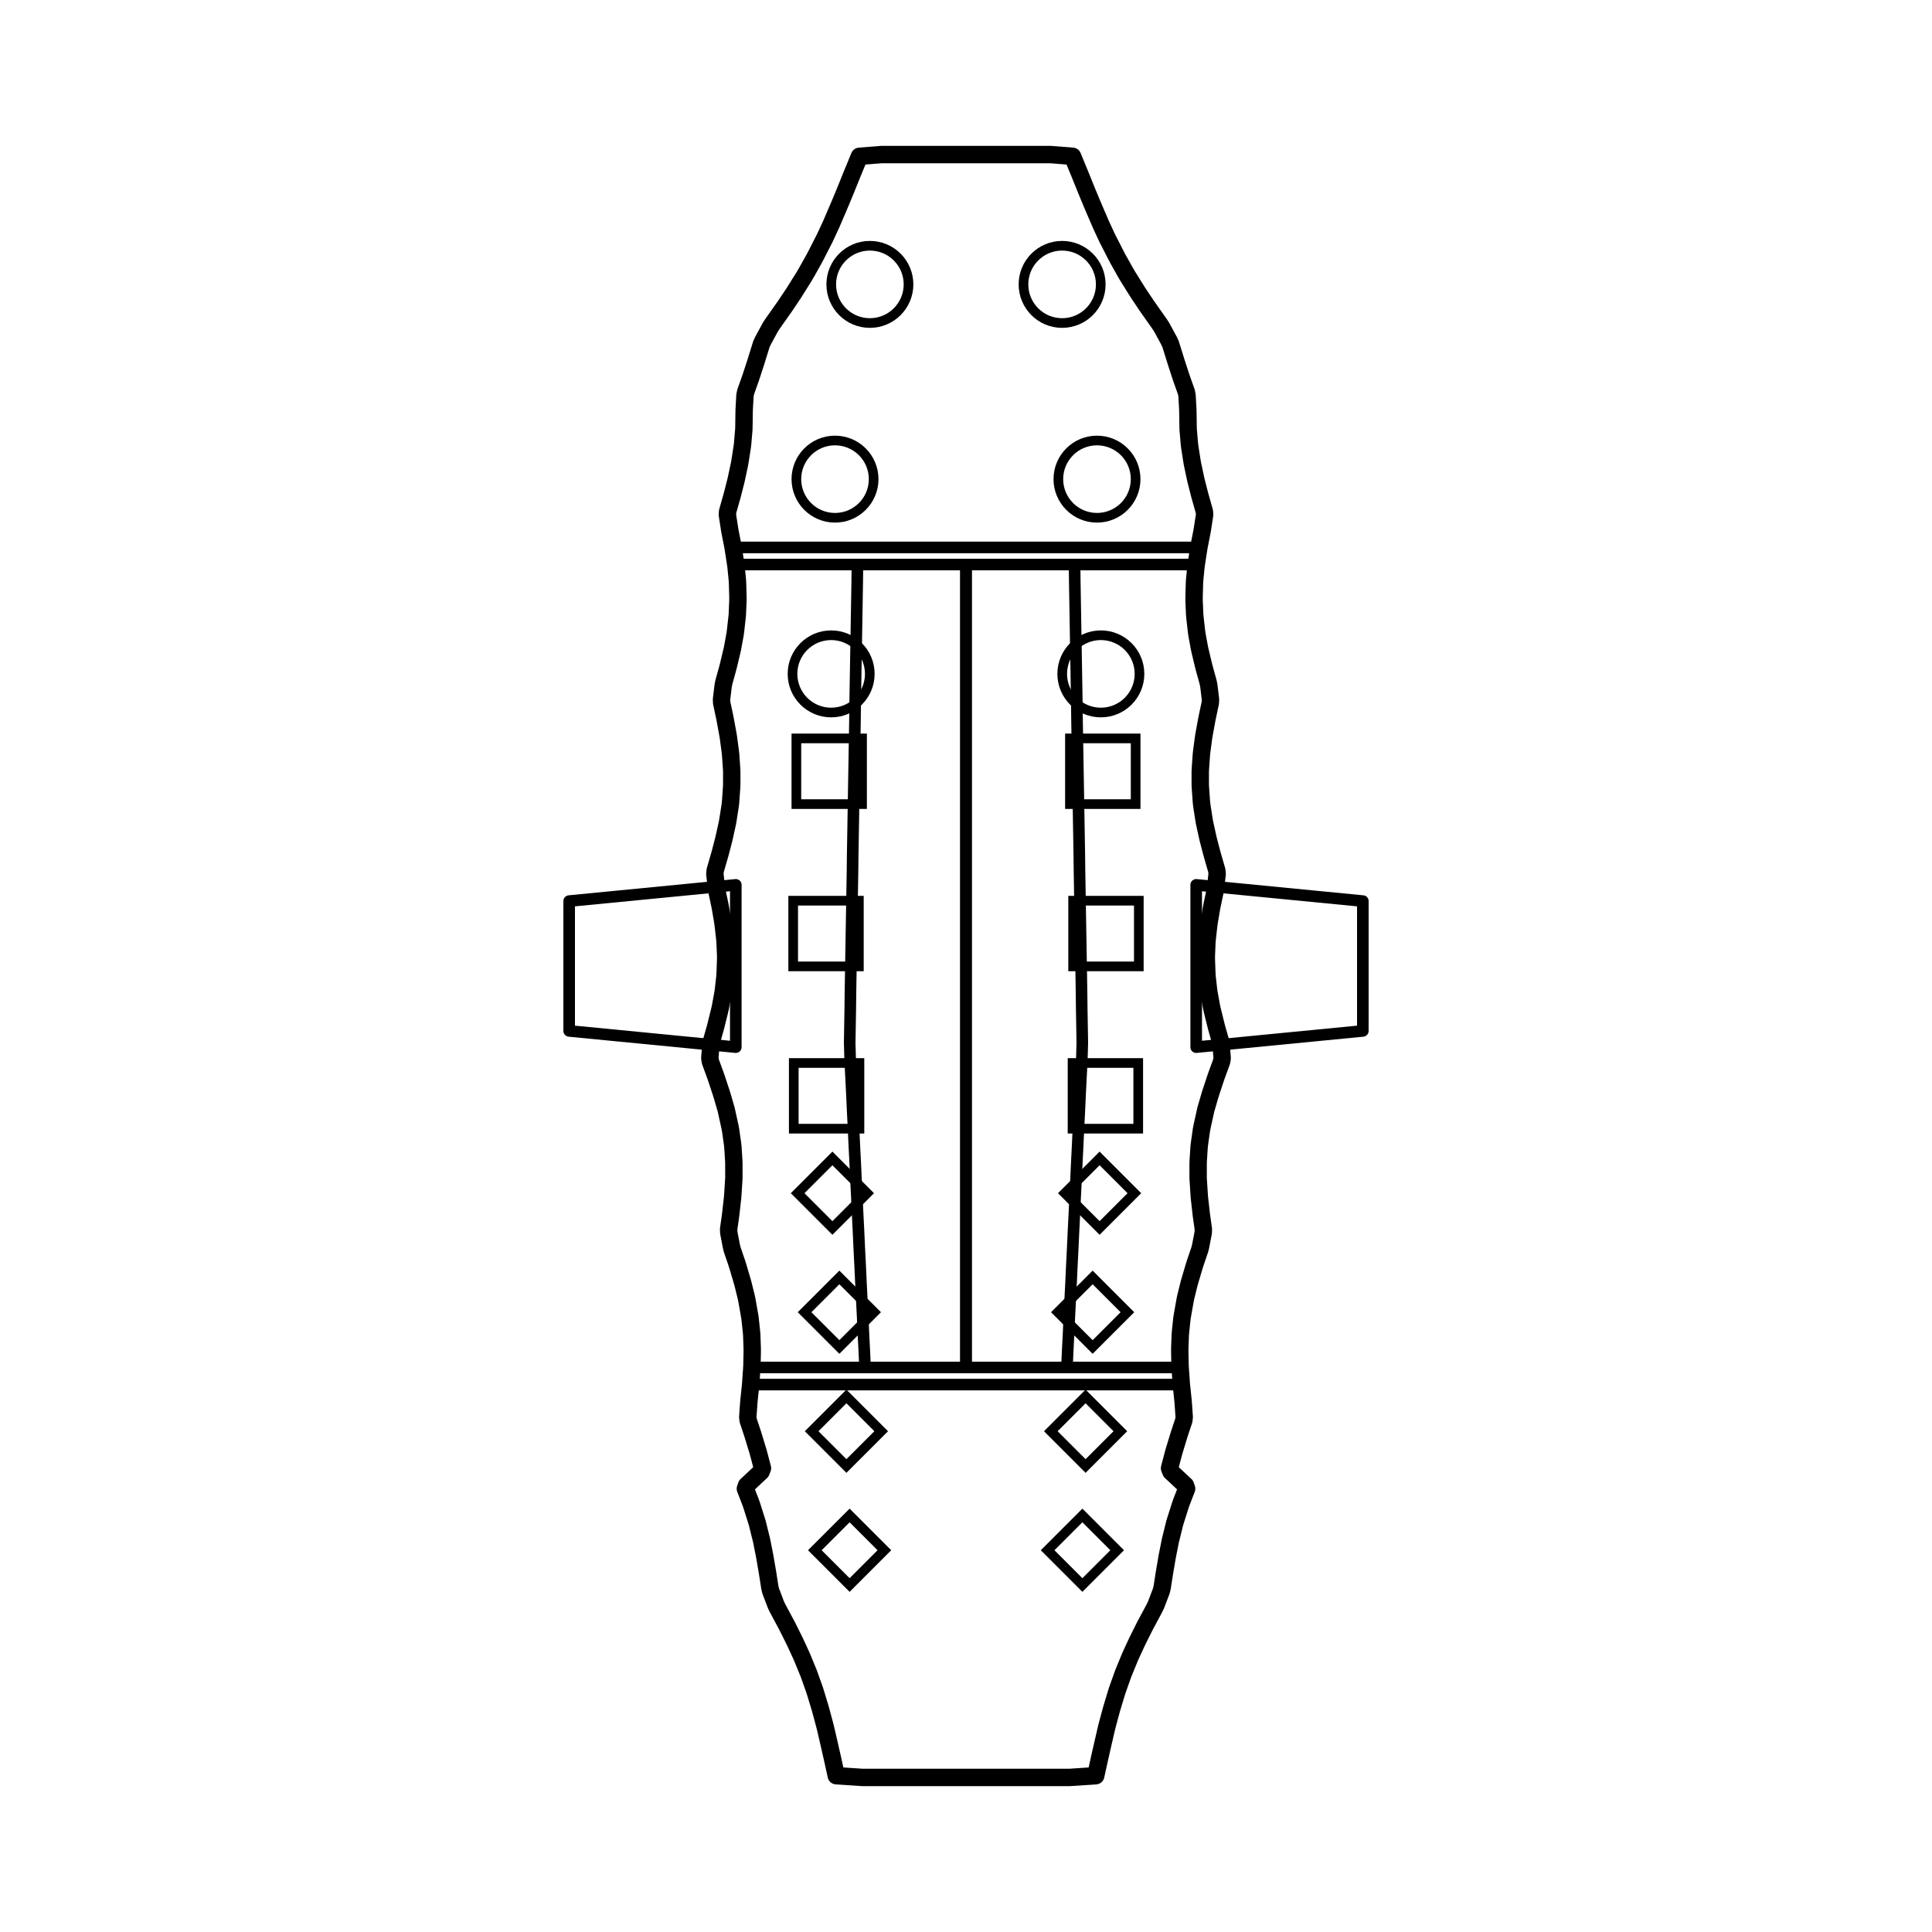
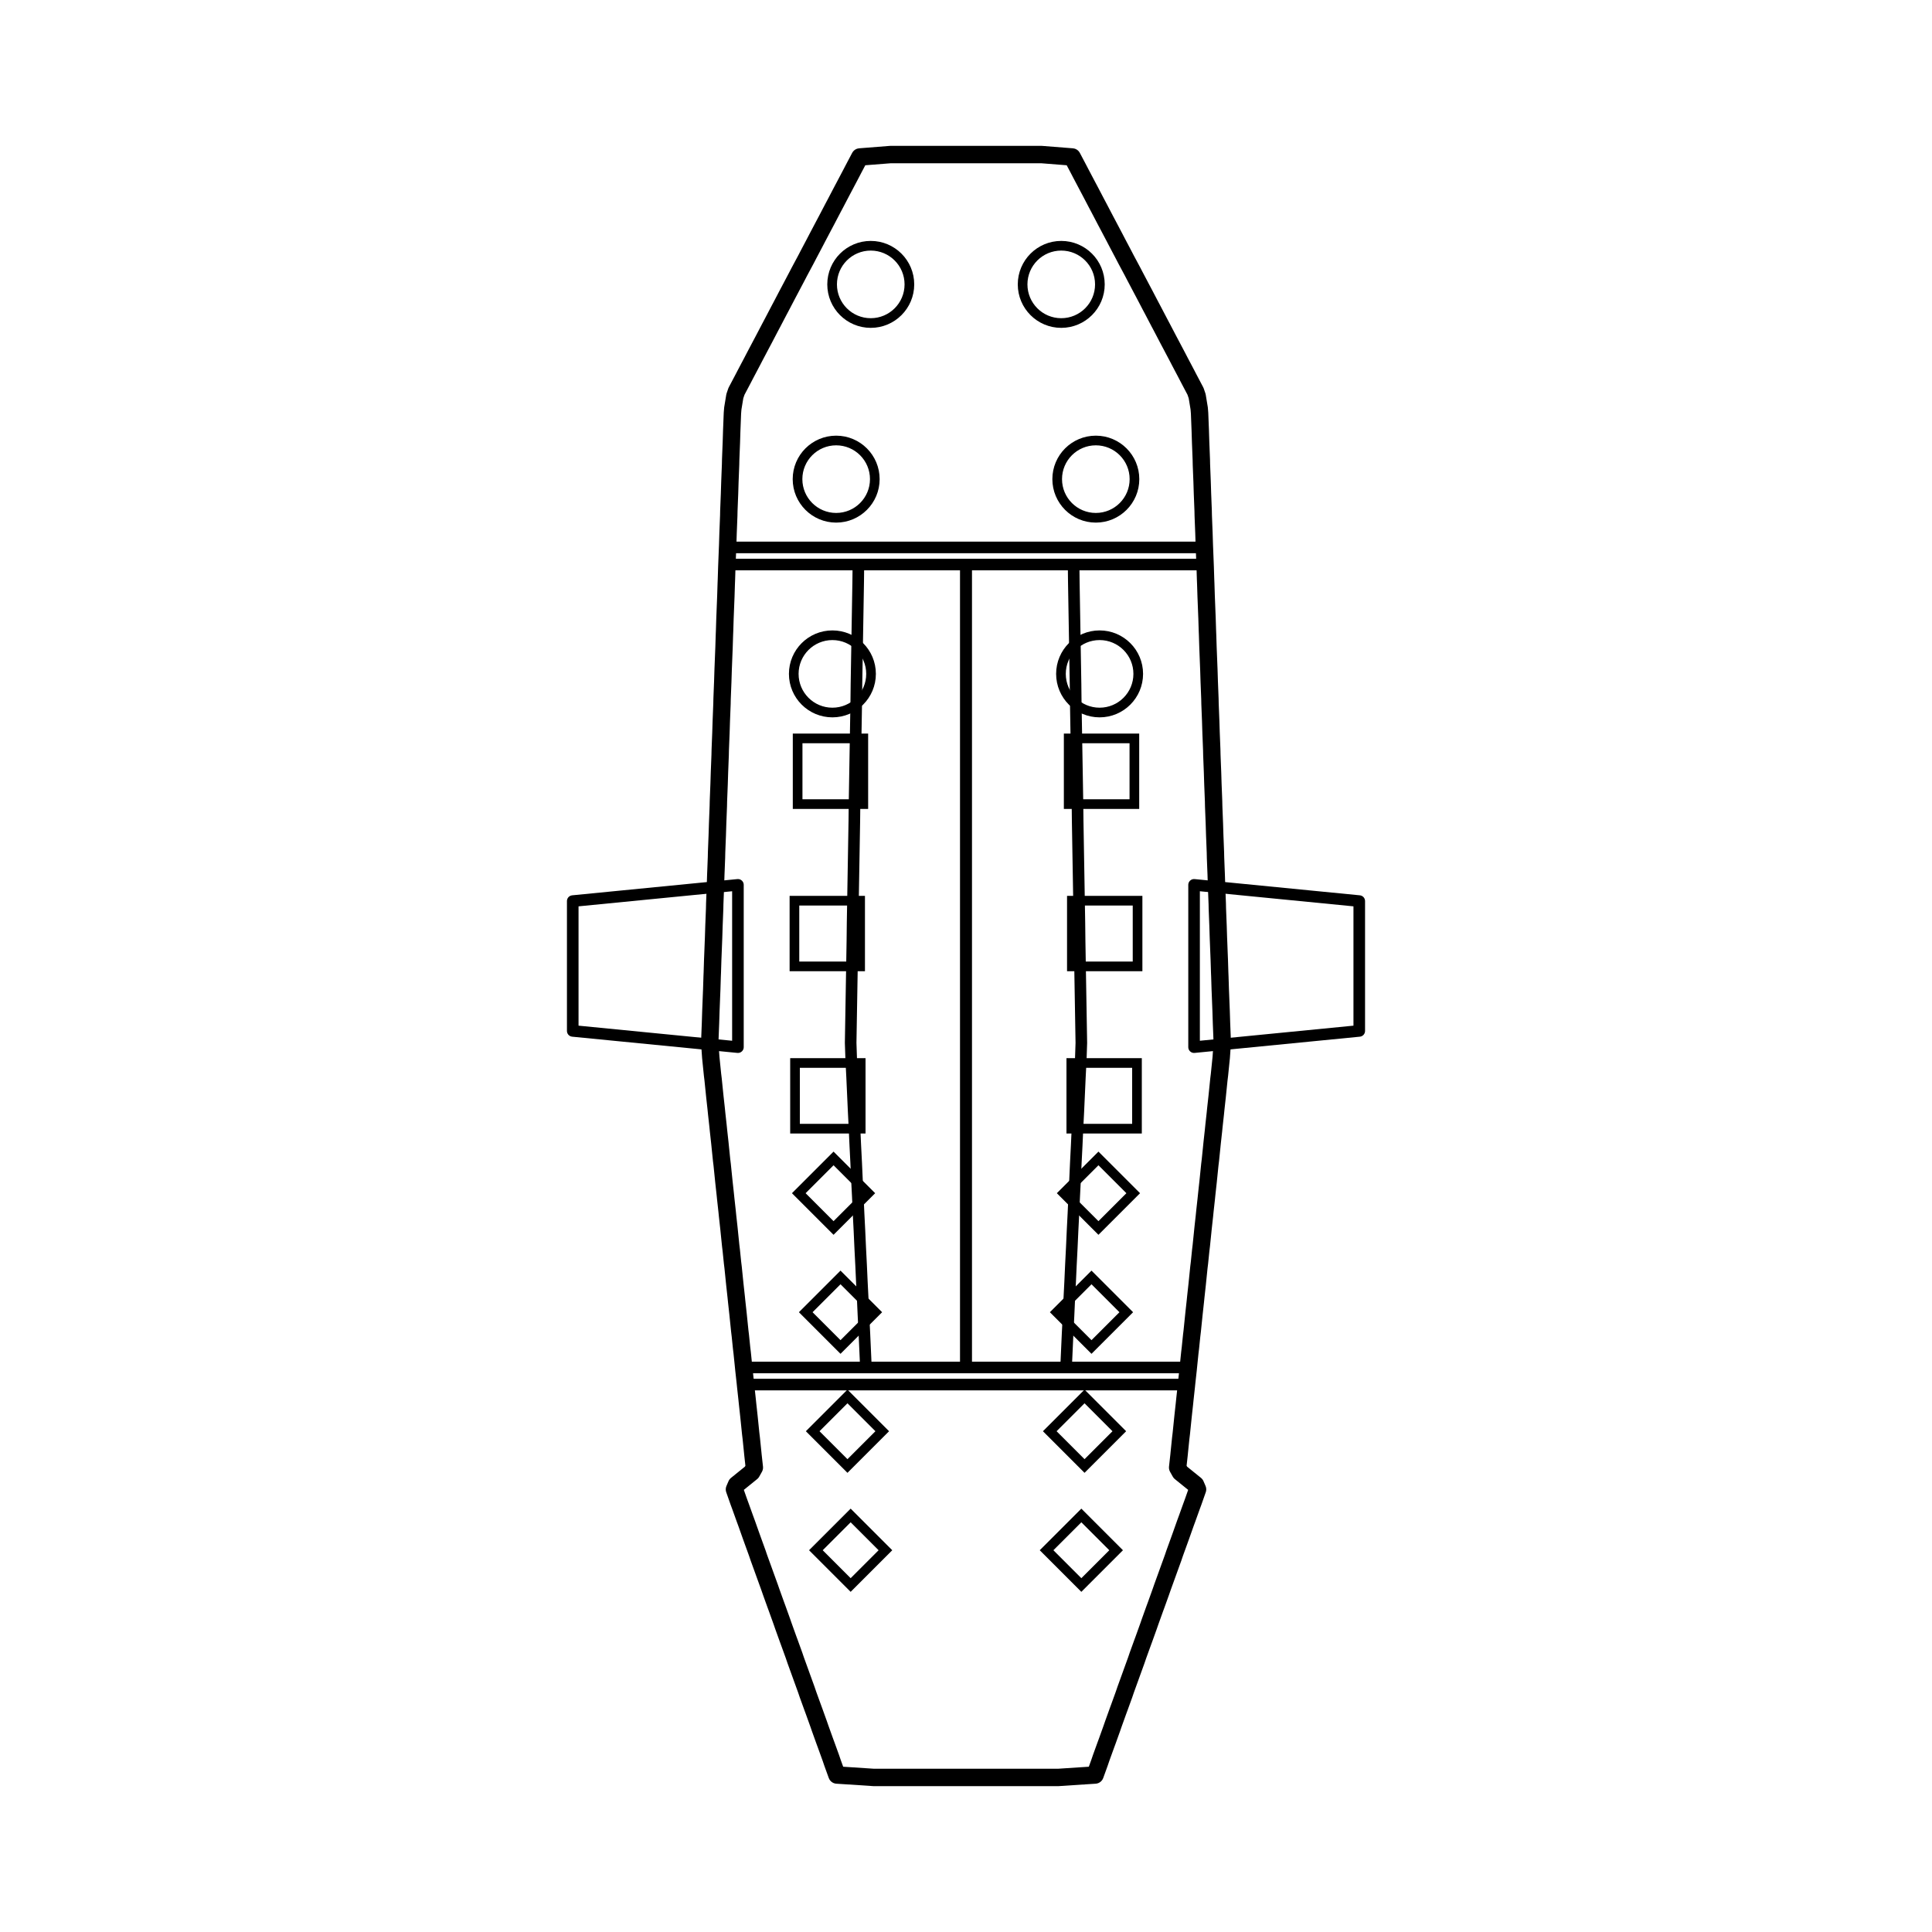
<svg xmlns="http://www.w3.org/2000/svg" class="ship-glyph" viewBox="0 0 200 200" role="img">
  <g id="hull" fill="none" stroke="currentColor" stroke-width="1.2" stroke-linejoin="round">
-     <path id="region-bow" class="glyph-region" d="M110.95 16.00 L111.68 17.77 L112.40 19.54 L113.13 21.31 L113.89 23.07 L114.72 24.84 L115.62 26.61 L116.61 28.38 L117.71 30.15 L118.89 31.92 L120.15 33.68 L121.12 35.45 L121.67 37.22 L122.24 38.99 L122.87 40.76 L122.97 42.53 L122.99 44.29 L123.14 46.06 L123.40 47.83 L123.78 49.60 L124.23 51.37 L124.73 53.14 L124.45 54.91 L124.11 56.67 L75.89 56.67 L75.55 54.91 L75.27 53.14 L75.77 51.37 L76.22 49.60 L76.60 47.83 L76.86 46.06 L77.01 44.29 L77.03 42.53 L77.13 40.76 L77.76 38.99 L78.33 37.22 L78.88 35.45 L79.85 33.68 L81.11 31.92 L82.29 30.15 L83.39 28.38 L84.38 26.61 L85.28 24.84 L86.11 23.07 L86.87 21.31 L87.60 19.54 L88.32 17.77 L89.05 16.00Z" />
-     <path id="region-port" class="glyph-region" d="M76.17 58.44 L76.34 60.21 L76.40 61.98 L76.33 63.75 L76.12 65.52 L75.79 67.28 L75.37 69.05 L74.89 70.82 L74.67 72.59 L75.05 74.36 L75.38 76.13 L75.62 77.89 L75.75 79.66 L75.75 81.43 L75.61 83.20 L75.35 84.97 L74.97 86.74 L74.50 88.51 L73.98 90.27 L74.18 92.04 L74.55 93.81 L74.85 95.58 L75.05 97.35 L75.13 99.12 L75.07 100.88 L74.87 102.65 L74.54 104.42 L74.11 106.19 L73.61 107.96 L73.47 109.73 L74.12 111.49 L74.71 113.26 L75.22 115.03 L75.60 116.80 L75.86 118.57 L75.97 120.34 L75.97 122.11 L75.85 123.87 L75.65 125.64 L75.41 127.41 L75.74 129.18 L76.34 130.95 L76.87 132.72 L77.30 134.48 L77.62 136.25 L77.81 138.02 L77.88 139.79 L77.84 141.56 L100.00 141.56 L100.00 58.44Z" />
-     <path id="region-star" class="glyph-region" d="M123.83 58.44 L123.66 60.21 L123.60 61.98 L123.67 63.75 L123.88 65.52 L124.21 67.28 L124.63 69.05 L125.11 70.82 L125.33 72.59 L124.95 74.36 L124.62 76.13 L124.38 77.89 L124.25 79.66 L124.25 81.43 L124.39 83.20 L124.65 84.97 L125.03 86.74 L125.50 88.51 L126.02 90.27 L125.82 92.04 L125.45 93.81 L125.15 95.58 L124.95 97.35 L124.87 99.12 L124.93 100.88 L125.13 102.65 L125.46 104.42 L125.89 106.19 L126.39 107.96 L126.53 109.73 L125.88 111.49 L125.29 113.26 L124.78 115.03 L124.40 116.80 L124.14 118.57 L124.03 120.34 L124.03 122.11 L124.15 123.87 L124.35 125.64 L124.59 127.41 L124.26 129.18 L123.66 130.95 L123.13 132.72 L122.70 134.48 L122.38 136.25 L122.19 138.02 L122.12 139.79 L122.16 141.56 L100.00 141.56 L100.00 58.44Z" />
-     <path id="region-stern" class="glyph-region" d="M122.29 143.33 L122.48 145.09 L122.60 146.86 L122.02 148.63 L121.48 150.40 L121.02 152.17 L122.91 153.94 L122.22 155.71 L121.66 157.47 L121.21 159.24 L120.85 161.01 L120.55 162.78 L120.27 164.55 L119.60 166.32 L118.64 168.08 L117.75 169.85 L116.94 171.62 L116.22 173.39 L115.60 175.16 L115.06 176.93 L114.59 178.69 L114.18 180.46 L113.78 182.23 L113.39 184.00 L86.61 184.00 L86.22 182.23 L85.82 180.46 L85.41 178.69 L84.94 176.93 L84.40 175.16 L83.78 173.39 L83.06 171.62 L82.25 169.85 L81.36 168.08 L80.40 166.32 L79.73 164.55 L79.45 162.78 L79.15 161.01 L78.79 159.24 L78.34 157.47 L77.78 155.71 L77.09 153.94 L78.98 152.17 L78.52 150.40 L77.98 148.63 L77.40 146.86 L77.52 145.09 L77.71 143.33Z" />
-     <path id="region-core" class="glyph-region" d="M111.24 58.44 L111.26 60.21 L111.29 61.98 L111.32 63.75 L111.35 65.52 L111.38 67.28 L111.41 69.05 L111.44 70.82 L111.47 72.59 L111.49 74.36 L111.52 76.13 L111.55 77.89 L111.58 79.66 L111.61 81.43 L111.64 83.20 L111.67 84.97 L111.70 86.74 L111.73 88.51 L111.75 90.27 L111.78 92.04 L111.81 93.81 L111.84 95.58 L111.87 97.35 L111.90 99.12 L111.93 100.88 L111.96 102.65 L111.98 104.42 L112.01 106.19 L112.04 107.96 L111.99 109.73 L111.90 111.49 L111.81 113.26 L111.73 115.03 L111.64 116.80 L111.56 118.57 L111.47 120.34 L111.39 122.11 L111.30 123.87 L111.22 125.64 L111.13 127.41 L111.05 129.18 L110.96 130.95 L110.88 132.72 L110.79 134.48 L110.70 136.25 L110.62 138.02 L110.53 139.79 L110.45 141.56 L89.55 141.56 L89.47 139.79 L89.38 138.02 L89.30 136.25 L89.21 134.48 L89.12 132.72 L89.04 130.95 L88.95 129.18 L88.87 127.41 L88.78 125.64 L88.70 123.87 L88.61 122.11 L88.53 120.34 L88.44 118.57 L88.36 116.80 L88.27 115.03 L88.19 113.26 L88.10 111.49 L88.01 109.73 L87.96 107.96 L87.99 106.19 L88.02 104.42 L88.04 102.65 L88.07 100.88 L88.10 99.12 L88.13 97.35 L88.16 95.58 L88.19 93.81 L88.22 92.04 L88.25 90.27 L88.27 88.51 L88.30 86.74 L88.33 84.97 L88.36 83.20 L88.39 81.43 L88.42 79.66 L88.45 77.89 L88.48 76.13 L88.51 74.36 L88.53 72.59 L88.56 70.82 L88.59 69.05 L88.62 67.28 L88.65 65.52 L88.68 63.75 L88.71 61.98 L88.74 60.21 L88.76 58.44Z" />
-     <path id="region-outline" class="glyph-outline" stroke-width="1.8" d="M108.76 16.00 L111.03 16.18 L111.61 17.59 L111.76 17.95 L112.33 19.36 L112.47 19.71 L113.06 21.13 L113.21 21.48 L113.82 22.90 L113.97 23.25 L114.63 24.67 L114.81 25.02 L115.53 26.43 L115.72 26.79 L116.51 28.20 L116.72 28.56 L117.60 29.97 L117.82 30.32 L118.77 31.74 L119.02 32.09 L120.02 33.51 L120.25 33.86 L121.02 35.28 L121.18 35.63 L121.62 37.04 L121.73 37.40 L122.19 38.81 L122.31 39.17 L122.81 40.58 L122.88 40.93 L122.96 42.35 L122.97 42.70 L122.99 44.12 L123.00 44.47 L123.12 45.89 L123.16 46.24 L123.38 47.65 L123.44 48.01 L123.74 49.42 L123.82 49.78 L124.18 51.19 L124.28 51.55 L124.68 52.96 L124.70 53.31 L124.48 54.73 L124.42 55.08 L124.14 56.50 L124.08 56.85 L123.86 58.27 L123.81 58.62 L123.67 60.03 L123.65 60.39 L123.61 61.80 L123.61 62.16 L123.67 63.57 L123.70 63.92 L123.86 65.34 L123.91 65.69 L124.17 67.11 L124.25 67.46 L124.59 68.88 L124.68 69.23 L125.07 70.64 L125.14 71.00 L125.31 72.41 L125.29 72.77 L124.99 74.18 L124.92 74.53 L124.66 75.95 L124.60 76.30 L124.41 77.72 L124.37 78.07 L124.27 79.49 L124.25 79.84 L124.25 81.25 L124.27 81.61 L124.37 83.02 L124.41 83.38 L124.63 84.79 L124.69 85.15 L125.00 86.56 L125.08 86.91 L125.45 88.33 L125.55 88.68 L125.96 90.10 L126.00 90.45 L125.84 91.87 L125.79 92.22 L125.49 93.63 L125.42 93.99 L125.18 95.40 L125.13 95.76 L124.97 97.17 L124.94 97.52 L124.88 98.94 L124.88 99.29 L124.93 100.71 L124.95 101.06 L125.11 102.48 L125.16 102.83 L125.42 104.24 L125.50 104.60 L125.85 106.01 L125.94 106.37 L126.34 107.78 L126.41 108.13 L126.52 109.55 L126.46 109.90 L125.94 111.32 L125.82 111.67 L125.35 113.09 L125.24 113.44 L124.83 114.85 L124.75 115.21 L124.44 116.62 L124.37 116.98 L124.17 118.39 L124.13 118.75 L124.04 120.16 L124.03 120.51 L124.03 121.93 L124.05 122.28 L124.14 123.70 L124.17 124.05 L124.33 125.47 L124.37 125.82 L124.57 127.23 L124.56 127.59 L124.29 129.00 L124.20 129.36 L123.72 130.77 L123.61 131.12 L123.19 132.54 L123.09 132.89 L122.74 134.31 L122.67 134.66 L122.42 136.08 L122.36 136.43 L122.21 137.84 L122.18 138.20 L122.13 139.61 L122.13 139.97 L122.16 141.38 L122.18 141.73 L122.28 143.15 L122.31 143.50 L122.46 144.92 L122.49 145.27 L122.59 146.69 L122.55 147.04 L122.08 148.45 L121.97 148.81 L121.54 150.22 L121.44 150.58 L121.07 151.99 L121.21 152.35 L122.72 153.76 L122.84 154.11 L122.29 155.53 L122.17 155.88 L121.72 157.30 L121.61 157.65 L121.26 159.07 L121.17 159.42 L120.89 160.83 L120.82 161.19 L120.58 162.60 L120.52 162.96 L120.30 164.37 L120.21 164.72 L119.67 166.14 L119.50 166.49 L118.74 167.91 L118.55 168.26 L117.84 169.68 L117.67 170.03 L117.02 171.44 L116.87 171.80 L116.29 173.21 L116.16 173.57 L115.66 174.98 L115.55 175.33 L115.12 176.75 L115.02 177.10 L114.64 178.52 L114.55 178.87 L114.22 180.29 L114.14 180.64 L113.82 182.05 L113.74 182.41 L113.43 183.82 L110.71 184.00 L89.29 184.00 L86.57 183.82 L86.26 182.41 L86.18 182.05 L85.86 180.64 L85.78 180.29 L85.45 178.87 L85.36 178.52 L84.98 177.10 L84.88 176.75 L84.45 175.33 L84.34 174.98 L83.84 173.57 L83.71 173.21 L83.13 171.80 L82.98 171.44 L82.33 170.03 L82.16 169.68 L81.45 168.26 L81.26 167.91 L80.50 166.49 L80.33 166.14 L79.79 164.72 L79.70 164.37 L79.48 162.96 L79.42 162.60 L79.18 161.19 L79.11 160.83 L78.83 159.42 L78.74 159.07 L78.39 157.65 L78.28 157.30 L77.83 155.88 L77.71 155.53 L77.16 154.11 L77.28 153.76 L78.79 152.35 L78.93 151.99 L78.56 150.58 L78.46 150.22 L78.03 148.81 L77.92 148.45 L77.45 147.04 L77.41 146.69 L77.51 145.27 L77.54 144.92 L77.69 143.50 L77.72 143.15 L77.82 141.73 L77.84 141.38 L77.87 139.97 L77.87 139.61 L77.82 138.20 L77.79 137.84 L77.64 136.43 L77.58 136.08 L77.33 134.66 L77.26 134.31 L76.91 132.89 L76.81 132.54 L76.39 131.12 L76.28 130.77 L75.80 129.36 L75.71 129.00 L75.44 127.59 L75.43 127.23 L75.63 125.82 L75.67 125.47 L75.83 124.05 L75.86 123.70 L75.95 122.28 L75.97 121.93 L75.97 120.51 L75.96 120.16 L75.87 118.75 L75.83 118.39 L75.63 116.98 L75.56 116.62 L75.25 115.21 L75.17 114.85 L74.76 113.44 L74.65 113.09 L74.18 111.67 L74.06 111.32 L73.54 109.90 L73.48 109.55 L73.59 108.13 L73.66 107.78 L74.06 106.37 L74.15 106.01 L74.50 104.60 L74.58 104.24 L74.84 102.83 L74.89 102.48 L75.05 101.06 L75.07 100.71 L75.12 99.29 L75.12 98.94 L75.06 97.52 L75.03 97.17 L74.87 95.76 L74.82 95.40 L74.58 93.99 L74.51 93.63 L74.21 92.22 L74.16 91.87 L74.00 90.45 L74.04 90.10 L74.45 88.68 L74.55 88.33 L74.92 86.91 L75.00 86.56 L75.31 85.15 L75.37 84.79 L75.59 83.38 L75.63 83.02 L75.73 81.61 L75.75 81.25 L75.75 79.84 L75.73 79.49 L75.63 78.07 L75.59 77.72 L75.40 76.30 L75.34 75.95 L75.08 74.53 L75.01 74.18 L74.71 72.77 L74.69 72.41 L74.86 71.00 L74.93 70.64 L75.32 69.23 L75.41 68.88 L75.75 67.46 L75.83 67.11 L76.09 65.69 L76.14 65.34 L76.30 63.92 L76.33 63.57 L76.39 62.16 L76.39 61.80 L76.35 60.39 L76.33 60.03 L76.19 58.62 L76.14 58.27 L75.92 56.85 L75.86 56.50 L75.58 55.08 L75.52 54.73 L75.30 53.31 L75.32 52.96 L75.72 51.55 L75.82 51.19 L76.18 49.78 L76.26 49.42 L76.56 48.01 L76.62 47.65 L76.84 46.24 L76.88 45.89 L77.00 44.47 L77.01 44.12 L77.03 42.70 L77.04 42.35 L77.12 40.93 L77.19 40.58 L77.69 39.17 L77.81 38.81 L78.27 37.40 L78.38 37.04 L78.82 35.63 L78.98 35.28 L79.75 33.86 L79.98 33.51 L80.98 32.09 L81.23 31.74 L82.18 30.32 L82.40 29.97 L83.28 28.56 L83.49 28.20 L84.28 26.79 L84.47 26.43 L85.19 25.02 L85.37 24.67 L86.03 23.25 L86.18 22.90 L86.79 21.48 L86.94 21.13 L87.53 19.71 L87.67 19.36 L88.24 17.95 L88.39 17.59 L88.97 16.18 L91.24 16.00Z" />
+     <path id="region-bow" class="glyph-region" d="M110.86 16.00 L111.79 17.77 L112.72 19.54 L113.65 21.31 L114.58 23.07 L115.51 24.84 L116.44 26.61 L117.38 28.38 L118.31 30.15 L119.24 31.92 L120.17 33.68 L121.10 35.45 L122.03 37.22 L122.96 38.99 L123.89 40.76 L124.17 42.53 L124.24 44.29 L124.30 46.06 L124.37 47.83 L124.43 49.60 L124.49 51.37 L124.56 53.14 L124.62 54.91 L124.68 56.67 L75.32 56.67 L75.38 54.91 L75.44 53.14 L75.51 51.37 L75.57 49.60 L75.63 47.83 L75.70 46.06 L75.76 44.29 L75.83 42.53 L76.11 40.76 L77.04 38.99 L77.97 37.22 L78.90 35.45 L79.83 33.68 L80.76 31.92 L81.69 30.15 L82.62 28.38 L83.56 26.61 L84.49 24.84 L85.42 23.07 L86.35 21.31 L87.28 19.54 L88.21 17.77 L89.14 16.00Z" />
+     <path id="region-port" class="glyph-region" d="M75.25 58.44 L75.19 60.21 L75.13 61.98 L75.06 63.75 L75.00 65.52 L74.94 67.28 L74.87 69.05 L74.81 70.82 L74.75 72.59 L74.68 74.36 L74.62 76.13 L74.56 77.89 L74.49 79.66 L74.43 81.43 L74.36 83.20 L74.30 84.97 L74.24 86.74 L74.17 88.51 L74.11 90.27 L74.05 92.04 L73.98 93.81 L73.92 95.58 L73.86 97.35 L73.79 99.12 L73.73 100.88 L73.67 102.65 L73.60 104.42 L73.54 106.19 L73.48 107.96 L73.60 109.73 L73.79 111.49 L73.98 113.26 L74.17 115.03 L74.35 116.80 L74.54 118.57 L74.73 120.34 L74.92 122.11 L75.11 123.87 L75.29 125.64 L75.48 127.41 L75.67 129.18 L75.86 130.95 L76.05 132.72 L76.23 134.48 L76.42 136.25 L76.61 138.02 L76.80 139.79 L76.99 141.56 L100.00 141.56 L100.00 58.44Z" />
+     <path id="region-star" class="glyph-region" d="M124.75 58.44 L124.81 60.21 L124.87 61.98 L124.94 63.75 L125.00 65.52 L125.06 67.28 L125.13 69.05 L125.19 70.82 L125.25 72.59 L125.32 74.36 L125.38 76.13 L125.44 77.89 L125.51 79.66 L125.57 81.43 L125.64 83.20 L125.70 84.97 L125.76 86.74 L125.83 88.51 L125.89 90.27 L125.95 92.04 L126.02 93.81 L126.08 95.58 L126.14 97.35 L126.21 99.12 L126.27 100.88 L126.33 102.65 L126.40 104.42 L126.46 106.19 L126.52 107.96 L126.40 109.73 L126.21 111.49 L126.02 113.26 L125.83 115.03 L125.65 116.80 L125.46 118.57 L125.27 120.34 L125.08 122.11 L124.89 123.87 L124.71 125.64 L124.52 127.41 L124.33 129.18 L124.14 130.95 L123.95 132.72 L123.77 134.48 L123.58 136.25 L123.39 138.02 L123.20 139.79 L123.01 141.56 L100.00 141.56 L100.00 58.44Z" />
+     <path id="region-stern" class="glyph-region" d="M122.82 143.33 L122.64 145.09 L122.45 146.86 L122.26 148.63 L122.07 150.40 L121.88 152.17 L124.06 153.94 L123.43 155.71 L122.79 157.47 L122.16 159.24 L121.52 161.01 L120.89 162.78 L120.25 164.55 L119.62 166.32 L118.98 168.08 L118.35 169.85 L117.71 171.62 L117.08 173.39 L116.44 175.16 L115.81 176.93 L115.17 178.69 L114.54 180.46 L113.90 182.23 L113.27 184.00 L86.73 184.00 L86.10 182.23 L85.46 180.46 L84.83 178.69 L84.19 176.93 L83.56 175.16 L82.92 173.39 L82.29 171.62 L81.65 169.85 L81.02 168.08 L80.38 166.32 L79.75 164.55 L79.11 162.78 L78.48 161.01 L77.84 159.24 L77.21 157.47 L76.57 155.71 L75.94 153.94 L78.12 152.17 L77.93 150.40 L77.74 148.63 L77.55 146.86 L77.36 145.09 L77.18 143.33Z" />
+     <path id="region-core" class="glyph-region" d="M111.14 58.44 L111.16 60.21 L111.19 61.98 L111.22 63.75 L111.25 65.52 L111.28 67.28 L111.31 69.05 L111.34 70.82 L111.36 72.59 L111.39 74.36 L111.42 76.13 L111.45 77.89 L111.48 79.66 L111.51 81.43 L111.54 83.20 L111.56 84.97 L111.59 86.74 L111.62 88.51 L111.65 90.27 L111.68 92.04 L111.71 93.81 L111.74 95.58 L111.76 97.35 L111.79 99.12 L111.82 100.88 L111.85 102.65 L111.88 104.42 L111.91 106.19 L111.94 107.96 L111.88 109.73 L111.79 111.49 L111.71 113.26 L111.63 115.03 L111.54 116.80 L111.46 118.57 L111.37 120.34 L111.29 122.11 L111.20 123.87 L111.12 125.64 L111.03 127.41 L110.95 129.18 L110.86 130.95 L110.78 132.72 L110.69 134.48 L110.61 136.25 L110.52 138.02 L110.44 139.79 L110.36 141.56 L89.64 141.56 L89.56 139.79 L89.48 138.02 L89.39 136.25 L89.31 134.48 L89.22 132.72 L89.14 130.95 L89.05 129.18 L88.97 127.41 L88.88 125.64 L88.80 123.87 L88.71 122.11 L88.63 120.34 L88.54 118.57 L88.46 116.80 L88.37 115.03 L88.29 113.26 L88.21 111.49 L88.12 109.73 L88.06 107.96 L88.09 106.19 L88.12 104.42 L88.15 102.65 L88.18 100.88 L88.21 99.12 L88.24 97.35 L88.26 95.58 L88.29 93.81 L88.32 92.04 L88.35 90.27 L88.38 88.51 L88.41 86.74 L88.44 84.97 L88.46 83.20 L88.49 81.43 L88.52 79.66 L88.55 77.89 L88.58 76.13 L88.61 74.36 L88.64 72.59 L88.66 70.82 L88.69 69.05 L88.72 67.28 L88.75 65.52 L88.78 63.75 L88.81 61.98 L88.84 60.21 L88.86 58.44Z" />
+     <path id="region-outline" class="glyph-outline" stroke-width="1.8" d="M107.82 16.00 L110.99 16.25 L111.66 17.52 L111.92 18.02 L112.59 19.29 L112.85 19.78 L113.52 21.06 L113.78 21.55 L114.45 22.83 L114.71 23.32 L115.38 24.59 L115.64 25.09 L116.31 26.36 L116.57 26.86 L117.25 28.13 L117.51 28.63 L118.18 29.90 L118.44 30.39 L119.11 31.67 L119.37 32.16 L120.04 33.44 L120.30 33.93 L120.97 35.21 L121.23 35.70 L121.90 36.97 L122.16 37.47 L122.83 38.74 L123.09 39.24 L123.76 40.51 L123.93 41.01 L124.14 42.28 L124.18 42.77 L124.23 44.05 L124.25 44.54 L124.29 45.82 L124.31 46.31 L124.36 47.58 L124.37 48.08 L124.42 49.35 L124.44 49.85 L124.48 51.12 L124.50 51.62 L124.55 52.89 L124.56 53.38 L124.61 54.66 L124.63 55.15 L124.67 56.43 L124.69 56.92 L124.74 58.19 L124.76 58.69 L124.80 59.96 L124.82 60.46 L124.86 61.73 L124.88 62.23 L124.93 63.50 L124.95 63.99 L124.99 65.27 L125.01 65.76 L125.05 67.04 L125.07 67.53 L125.12 68.81 L125.14 69.30 L125.18 70.57 L125.20 71.07 L125.25 72.34 L125.26 72.84 L125.31 74.11 L125.33 74.61 L125.37 75.88 L125.39 76.37 L125.44 77.65 L125.45 78.14 L125.50 79.42 L125.52 79.91 L125.56 81.18 L125.58 81.68 L125.63 82.95 L125.64 83.45 L125.69 84.72 L125.71 85.22 L125.75 86.49 L125.77 86.98 L125.82 88.26 L125.83 88.75 L125.88 90.03 L125.90 90.52 L125.94 91.79 L125.96 92.29 L126.01 93.56 L126.02 94.06 L126.07 95.33 L126.09 95.83 L126.13 97.10 L126.15 97.59 L126.20 98.87 L126.22 99.36 L126.26 100.64 L126.28 101.13 L126.32 102.41 L126.34 102.90 L126.39 104.17 L126.41 104.67 L126.45 105.94 L126.47 106.44 L126.52 107.71 L126.51 108.21 L126.42 109.48 L126.37 109.97 L126.24 111.25 L126.18 111.74 L126.05 113.02 L126.00 113.51 L125.86 114.78 L125.81 115.28 L125.67 116.55 L125.62 117.05 L125.48 118.32 L125.43 118.82 L125.30 120.09 L125.24 120.58 L125.11 121.86 L125.06 122.35 L124.92 123.63 L124.87 124.12 L124.73 125.39 L124.68 125.89 L124.54 127.16 L124.49 127.66 L124.36 128.93 L124.30 129.43 L124.17 130.70 L124.11 131.19 L123.98 132.47 L123.93 132.96 L123.79 134.24 L123.74 134.73 L123.60 136.01 L123.55 136.50 L123.42 137.77 L123.36 138.27 L123.23 139.54 L123.17 140.04 L123.04 141.31 L122.99 141.81 L122.85 143.08 L122.80 143.57 L122.66 144.85 L122.61 145.34 L122.47 146.62 L122.42 147.11 L122.29 148.38 L122.23 148.88 L122.10 150.15 L122.05 150.65 L121.91 151.92 L122.19 152.42 L123.76 153.69 L123.97 154.18 L123.52 155.46 L123.34 155.95 L122.88 157.23 L122.70 157.72 L122.25 158.99 L122.07 159.49 L121.61 160.76 L121.44 161.26 L120.98 162.53 L120.80 163.03 L120.34 164.30 L120.17 164.79 L119.71 166.07 L119.53 166.56 L119.07 167.84 L118.90 168.33 L118.44 169.61 L118.26 170.10 L117.80 171.37 L117.63 171.87 L117.17 173.14 L116.99 173.64 L116.53 174.91 L116.36 175.41 L115.90 176.68 L115.72 177.17 L115.26 178.45 L115.09 178.94 L114.63 180.22 L114.45 180.71 L113.99 181.98 L113.82 182.48 L113.36 183.75 L109.55 184.00 L90.45 184.00 L86.64 183.75 L86.18 182.48 L86.01 181.98 L85.55 180.71 L85.37 180.22 L84.91 178.94 L84.74 178.45 L84.28 177.17 L84.10 176.68 L83.64 175.41 L83.47 174.91 L83.01 173.64 L82.83 173.14 L82.37 171.87 L82.20 171.37 L81.74 170.10 L81.56 169.61 L81.10 168.33 L80.93 167.84 L80.47 166.56 L80.29 166.07 L79.83 164.79 L79.66 164.30 L79.20 163.03 L79.02 162.53 L78.56 161.26 L78.39 160.76 L77.93 159.49 L77.75 158.99 L77.30 157.72 L77.12 157.23 L76.66 155.95 L76.48 155.46 L76.03 154.18 L76.24 153.69 L77.81 152.42 L78.09 151.92 L77.95 150.65 L77.90 150.15 L77.77 148.88 L77.71 148.38 L77.58 147.11 L77.53 146.62 L77.39 145.34 L77.34 144.85 L77.20 143.57 L77.15 143.08 L77.01 141.81 L76.96 141.31 L76.83 140.04 L76.77 139.54 L76.64 138.27 L76.58 137.77 L76.45 136.50 L76.40 136.01 L76.26 134.73 L76.21 134.24 L76.07 132.96 L76.02 132.47 L75.89 131.19 L75.83 130.70 L75.70 129.43 L75.64 128.93 L75.51 127.66 L75.46 127.16 L75.32 125.89 L75.27 125.39 L75.13 124.12 L75.08 123.63 L74.94 122.35 L74.89 121.86 L74.76 120.58 L74.70 120.09 L74.57 118.82 L74.52 118.32 L74.38 117.05 L74.33 116.55 L74.19 115.28 L74.14 114.78 L74.00 113.51 L73.95 113.02 L73.82 111.74 L73.76 111.25 L73.63 109.97 L73.58 109.48 L73.49 108.21 L73.48 107.71 L73.53 106.44 L73.55 105.94 L73.59 104.67 L73.61 104.17 L73.66 102.90 L73.68 102.41 L73.72 101.13 L73.74 100.64 L73.78 99.36 L73.80 98.87 L73.85 97.59 L73.87 97.10 L73.91 95.83 L73.93 95.33 L73.98 94.06 L73.99 93.56 L74.04 92.29 L74.06 91.79 L74.10 90.52 L74.12 90.03 L74.17 88.75 L74.18 88.26 L74.23 86.98 L74.25 86.49 L74.29 85.22 L74.31 84.72 L74.36 83.45 L74.37 82.95 L74.42 81.68 L74.44 81.18 L74.48 79.91 L74.50 79.42 L74.55 78.14 L74.56 77.65 L74.61 76.37 L74.63 75.88 L74.67 74.61 L74.69 74.11 L74.74 72.84 L74.75 72.34 L74.80 71.07 L74.82 70.57 L74.86 69.30 L74.88 68.81 L74.93 67.53 L74.95 67.04 L74.99 65.76 L75.01 65.27 L75.05 63.99 L75.07 63.50 L75.12 62.23 L75.14 61.73 L75.18 60.46 L75.20 59.96 L75.24 58.69 L75.26 58.19 L75.31 56.92 L75.33 56.43 L75.37 55.15 L75.39 54.66 L75.44 53.38 L75.45 52.89 L75.50 51.62 L75.52 51.12 L75.56 49.85 L75.58 49.35 L75.63 48.08 L75.64 47.58 L75.69 46.31 L75.71 45.82 L75.75 44.54 L75.77 44.05 L75.82 42.77 L75.86 42.28 L76.07 41.01 L76.24 40.51 L76.91 39.24 L77.17 38.74 L77.84 37.47 L78.10 36.97 L78.77 35.70 L79.03 35.21 L79.70 33.93 L79.96 33.44 L80.63 32.16 L80.89 31.67 L81.56 30.39 L81.82 29.90 L82.49 28.63 L82.75 28.13 L83.43 26.86 L83.69 26.36 L84.36 25.09 L84.62 24.59 L85.29 23.32 L85.55 22.83 L86.22 21.55 L86.48 21.06 L87.15 19.78 L87.41 19.29 L88.08 18.02 L88.34 17.52 L89.01 16.25 L92.18 16.00Z" />
  </g>
  <g id="appendages" fill="none" stroke="currentColor" stroke-width="1.2" stroke-linejoin="round">
-     <path id="ap-sponson-1s" class="glyph-appendage glyph-ap-sponson" d="M123.83 91.60 L123.83 108.40 L141.08 106.72 L141.08 93.28Z" />
-     <path id="ap-sponson-1p" class="glyph-appendage glyph-ap-sponson" d="M76.17 91.60 L76.17 108.40 L58.92 106.72 L58.92 93.28Z" />
+     <path id="ap-sponson-1s" class="glyph-appendage glyph-ap-sponson" d="M123.61 91.60 L123.61 108.40 L140.71 106.72 L140.71 93.28Z" />
+     <path id="ap-sponson-1p" class="glyph-appendage glyph-ap-sponson" d="M76.39 91.60 L76.39 108.40 L59.29 106.72 L59.29 93.28Z" />
  </g>
  <g id="hardpoints" fill="none" stroke="currentColor" stroke-width="1">
-     <circle id="hp-w1" class="glyph-hp glyph-hp-weapon" cx="109.95" cy="29.44" r="4.00" />
-     <circle id="hp-w2" class="glyph-hp glyph-hp-weapon" cx="90.05" cy="29.44" r="4.00" />
-     <circle id="hp-w3" class="glyph-hp glyph-hp-weapon" cx="113.56" cy="49.60" r="4.00" />
-     <circle id="hp-w4" class="glyph-hp glyph-hp-weapon" cx="86.44" cy="49.60" r="4.00" />
-     <circle id="hp-w5" class="glyph-hp glyph-hp-weapon" cx="113.96" cy="69.76" r="4.00" />
-     <circle id="hp-w6" class="glyph-hp glyph-hp-weapon" cx="86.04" cy="69.76" r="4.00" />
-     <rect id="hp-d1" class="glyph-hp glyph-hp-defense" x="110.76" y="76.44" width="6.80" height="6.80" />
-     <rect id="hp-d2" class="glyph-hp glyph-hp-defense" x="82.44" y="76.44" width="6.80" height="6.80" />
-     <rect id="hp-d3" class="glyph-hp glyph-hp-defense" x="111.09" y="93.24" width="6.80" height="6.80" />
-     <rect id="hp-d4" class="glyph-hp glyph-hp-defense" x="82.11" y="93.24" width="6.80" height="6.80" />
-     <rect id="hp-d5" class="glyph-hp glyph-hp-defense" x="111.03" y="110.04" width="6.80" height="6.80" />
-     <rect id="hp-d6" class="glyph-hp glyph-hp-defense" x="82.17" y="110.04" width="6.80" height="6.80" />
-     <path id="hp-u1" class="glyph-hp glyph-hp-utility" d="M113.83 119.92 L117.43 123.52 L113.83 127.12 L110.23 123.52 Z" />
-     <path id="hp-u2" class="glyph-hp glyph-hp-utility" d="M86.17 119.92 L89.77 123.52 L86.17 127.12 L82.57 123.52 Z" />
-     <path id="hp-u3" class="glyph-hp glyph-hp-utility" d="M113.11 132.24 L116.71 135.84 L113.11 139.44 L109.51 135.84 Z" />
-     <path id="hp-u4" class="glyph-hp glyph-hp-utility" d="M86.89 132.24 L90.49 135.84 L86.89 139.44 L83.29 135.84 Z" />
-     <path id="hp-u5" class="glyph-hp glyph-hp-utility" d="M112.38 144.56 L115.98 148.16 L112.38 151.76 L108.78 148.16 Z" />
-     <path id="hp-u6" class="glyph-hp glyph-hp-utility" d="M87.62 144.56 L91.22 148.16 L87.62 151.76 L84.02 148.16 Z" />
-     <path id="hp-u7" class="glyph-hp glyph-hp-utility" d="M112.05 156.88 L115.65 160.48 L112.05 164.08 L108.45 160.48 Z" />
-     <path id="hp-u8" class="glyph-hp glyph-hp-utility" d="M87.95 156.88 L91.55 160.48 L87.95 164.08 L84.35 160.48 Z" />
+     <circle id="hp-w1" class="glyph-hp glyph-hp-weapon" cx="109.86" cy="29.44" r="4.00" />
+     <circle id="hp-w2" class="glyph-hp glyph-hp-weapon" cx="90.14" cy="29.44" r="4.00" />
+     <circle id="hp-w3" class="glyph-hp glyph-hp-weapon" cx="113.44" cy="49.60" r="4.00" />
+     <circle id="hp-w4" class="glyph-hp glyph-hp-weapon" cx="86.56" cy="49.60" r="4.00" />
+     <circle id="hp-w5" class="glyph-hp glyph-hp-weapon" cx="113.83" cy="69.76" r="4.00" />
+     <circle id="hp-w6" class="glyph-hp glyph-hp-weapon" cx="86.17" cy="69.76" r="4.00" />
+     <rect id="hp-d1" class="glyph-hp glyph-hp-defense" x="110.63" y="76.44" width="6.80" height="6.80" />
+     <rect id="hp-d2" class="glyph-hp glyph-hp-defense" x="82.57" y="76.44" width="6.80" height="6.80" />
+     <rect id="hp-d3" class="glyph-hp glyph-hp-defense" x="110.96" y="93.24" width="6.80" height="6.80" />
+     <rect id="hp-d4" class="glyph-hp glyph-hp-defense" x="82.24" y="93.24" width="6.80" height="6.80" />
+     <rect id="hp-d5" class="glyph-hp glyph-hp-defense" x="110.90" y="110.04" width="6.80" height="6.80" />
+     <rect id="hp-d6" class="glyph-hp glyph-hp-defense" x="82.30" y="110.04" width="6.80" height="6.80" />
+     <path id="hp-u1" class="glyph-hp glyph-hp-utility" d="M113.71 119.92 L117.31 123.52 L113.71 127.12 L110.11 123.52 Z" />
+     <path id="hp-u2" class="glyph-hp glyph-hp-utility" d="M86.29 119.92 L89.89 123.52 L86.29 127.12 L82.69 123.52 Z" />
+     <path id="hp-u3" class="glyph-hp glyph-hp-utility" d="M112.99 132.24 L116.59 135.84 L112.99 139.44 L109.39 135.84 Z" />
+     <path id="hp-u4" class="glyph-hp glyph-hp-utility" d="M87.01 132.24 L90.61 135.84 L87.01 139.44 L83.41 135.84 Z" />
+     <path id="hp-u5" class="glyph-hp glyph-hp-utility" d="M112.27 144.56 L115.87 148.16 L112.27 151.76 L108.67 148.16 Z" />
+     <path id="hp-u6" class="glyph-hp glyph-hp-utility" d="M87.73 144.56 L91.33 148.16 L87.73 151.76 L84.13 148.16 Z" />
+     <path id="hp-u7" class="glyph-hp glyph-hp-utility" d="M111.94 156.88 L115.54 160.48 L111.94 164.08 L108.34 160.48 Z" />
+     <path id="hp-u8" class="glyph-hp glyph-hp-utility" d="M88.06 156.88 L91.66 160.48 L88.06 164.08 L84.46 160.48 Z" />
  </g>
</svg>
